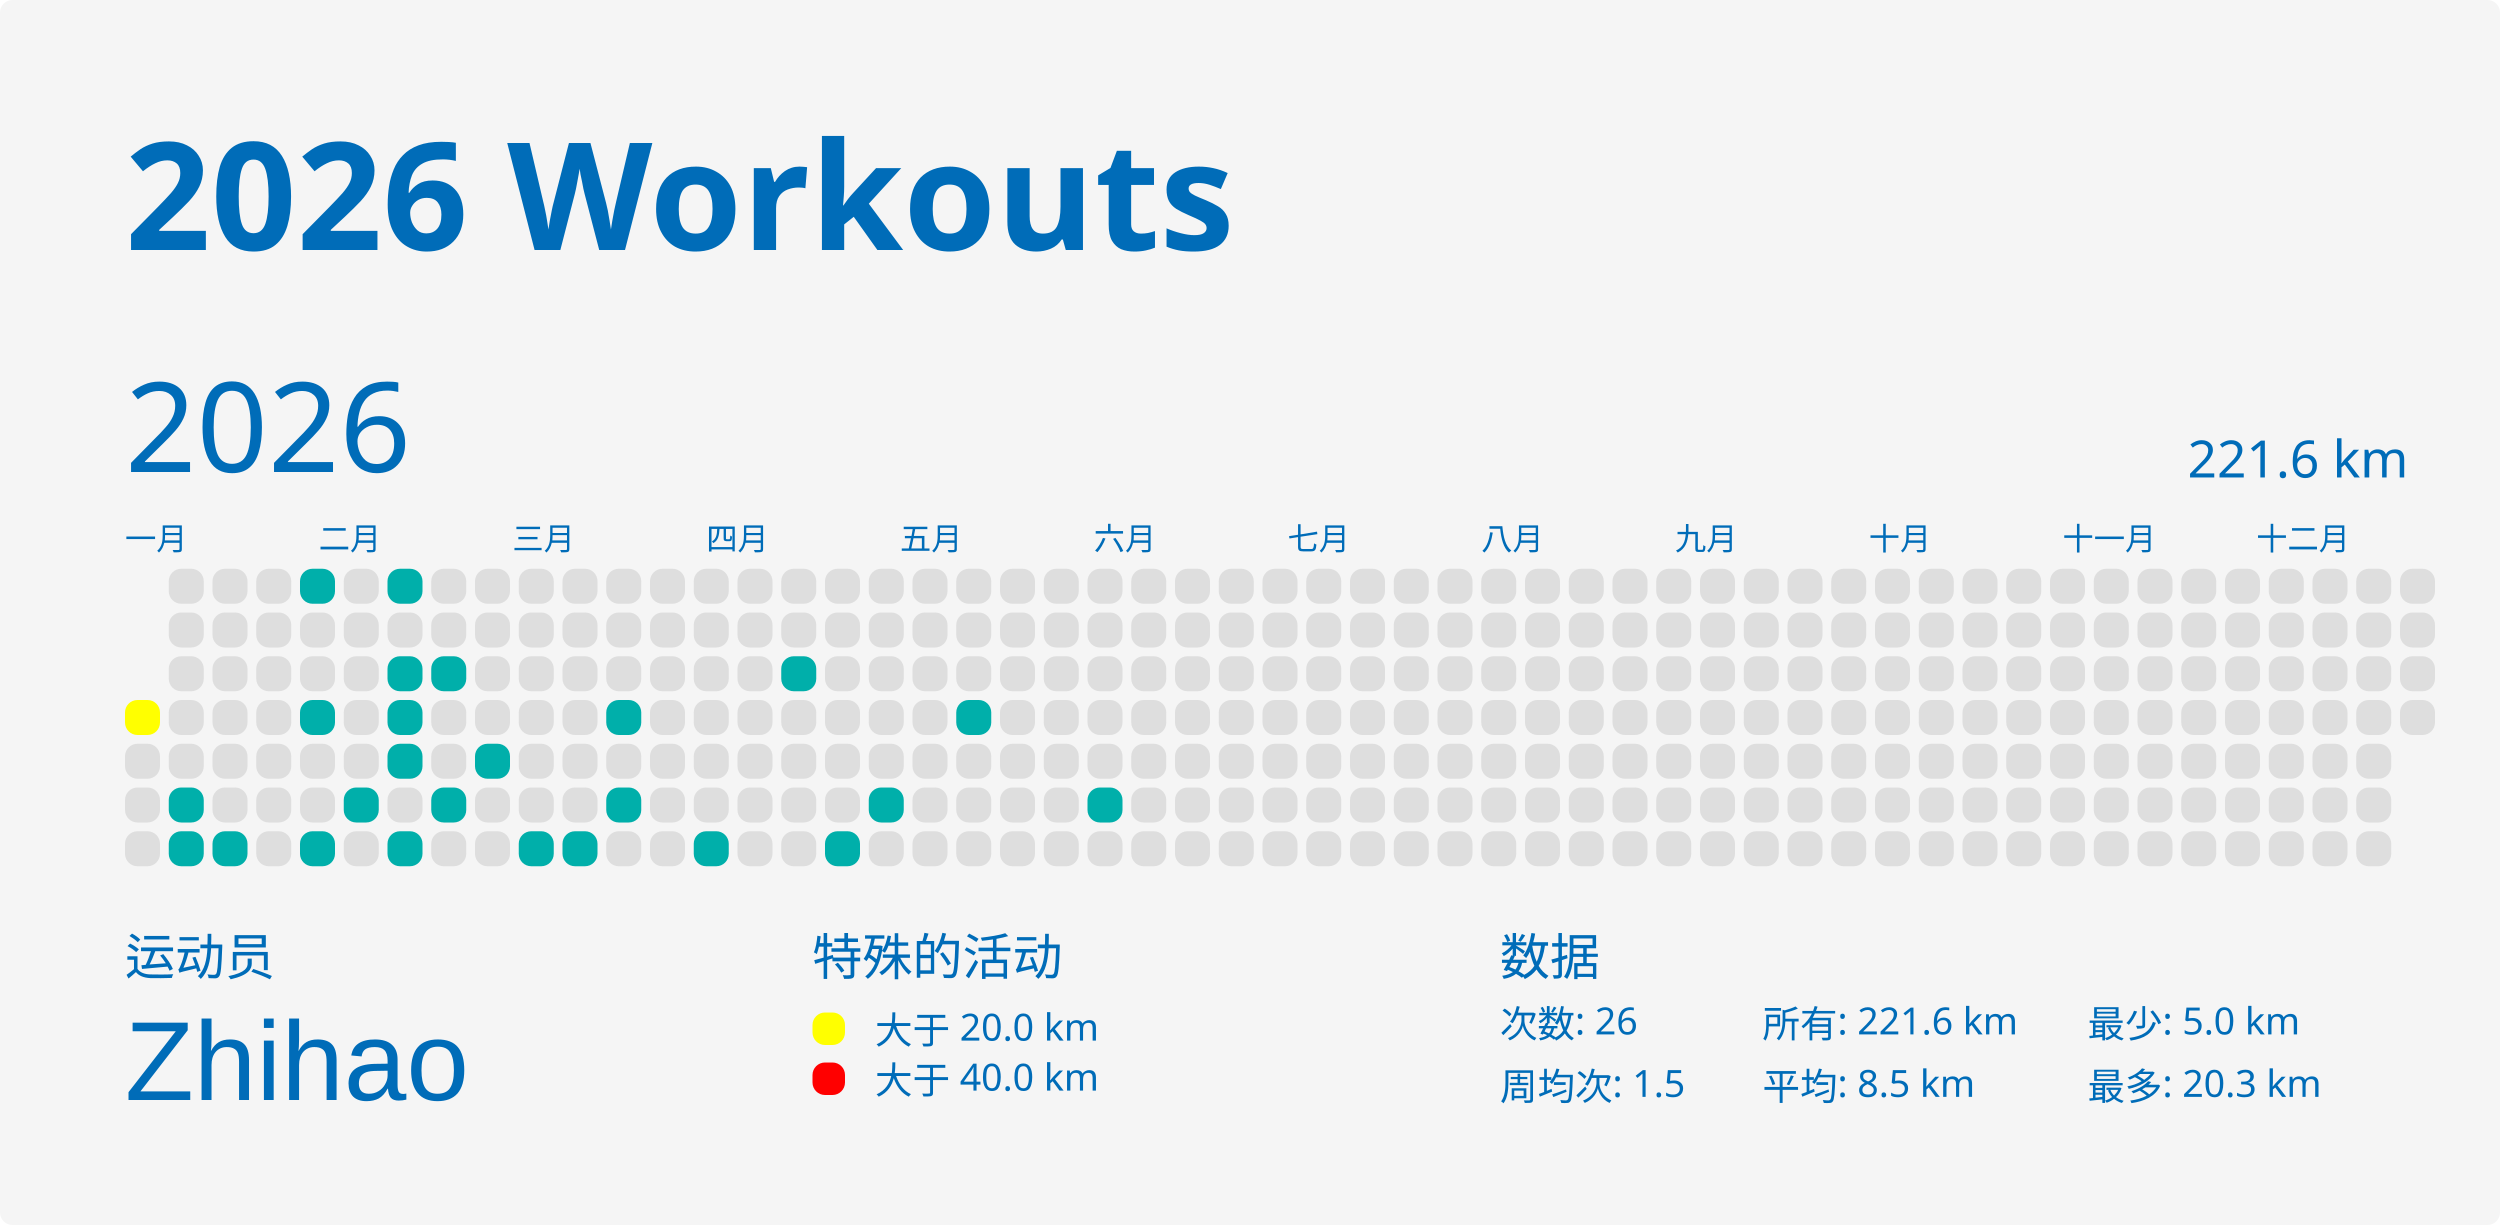
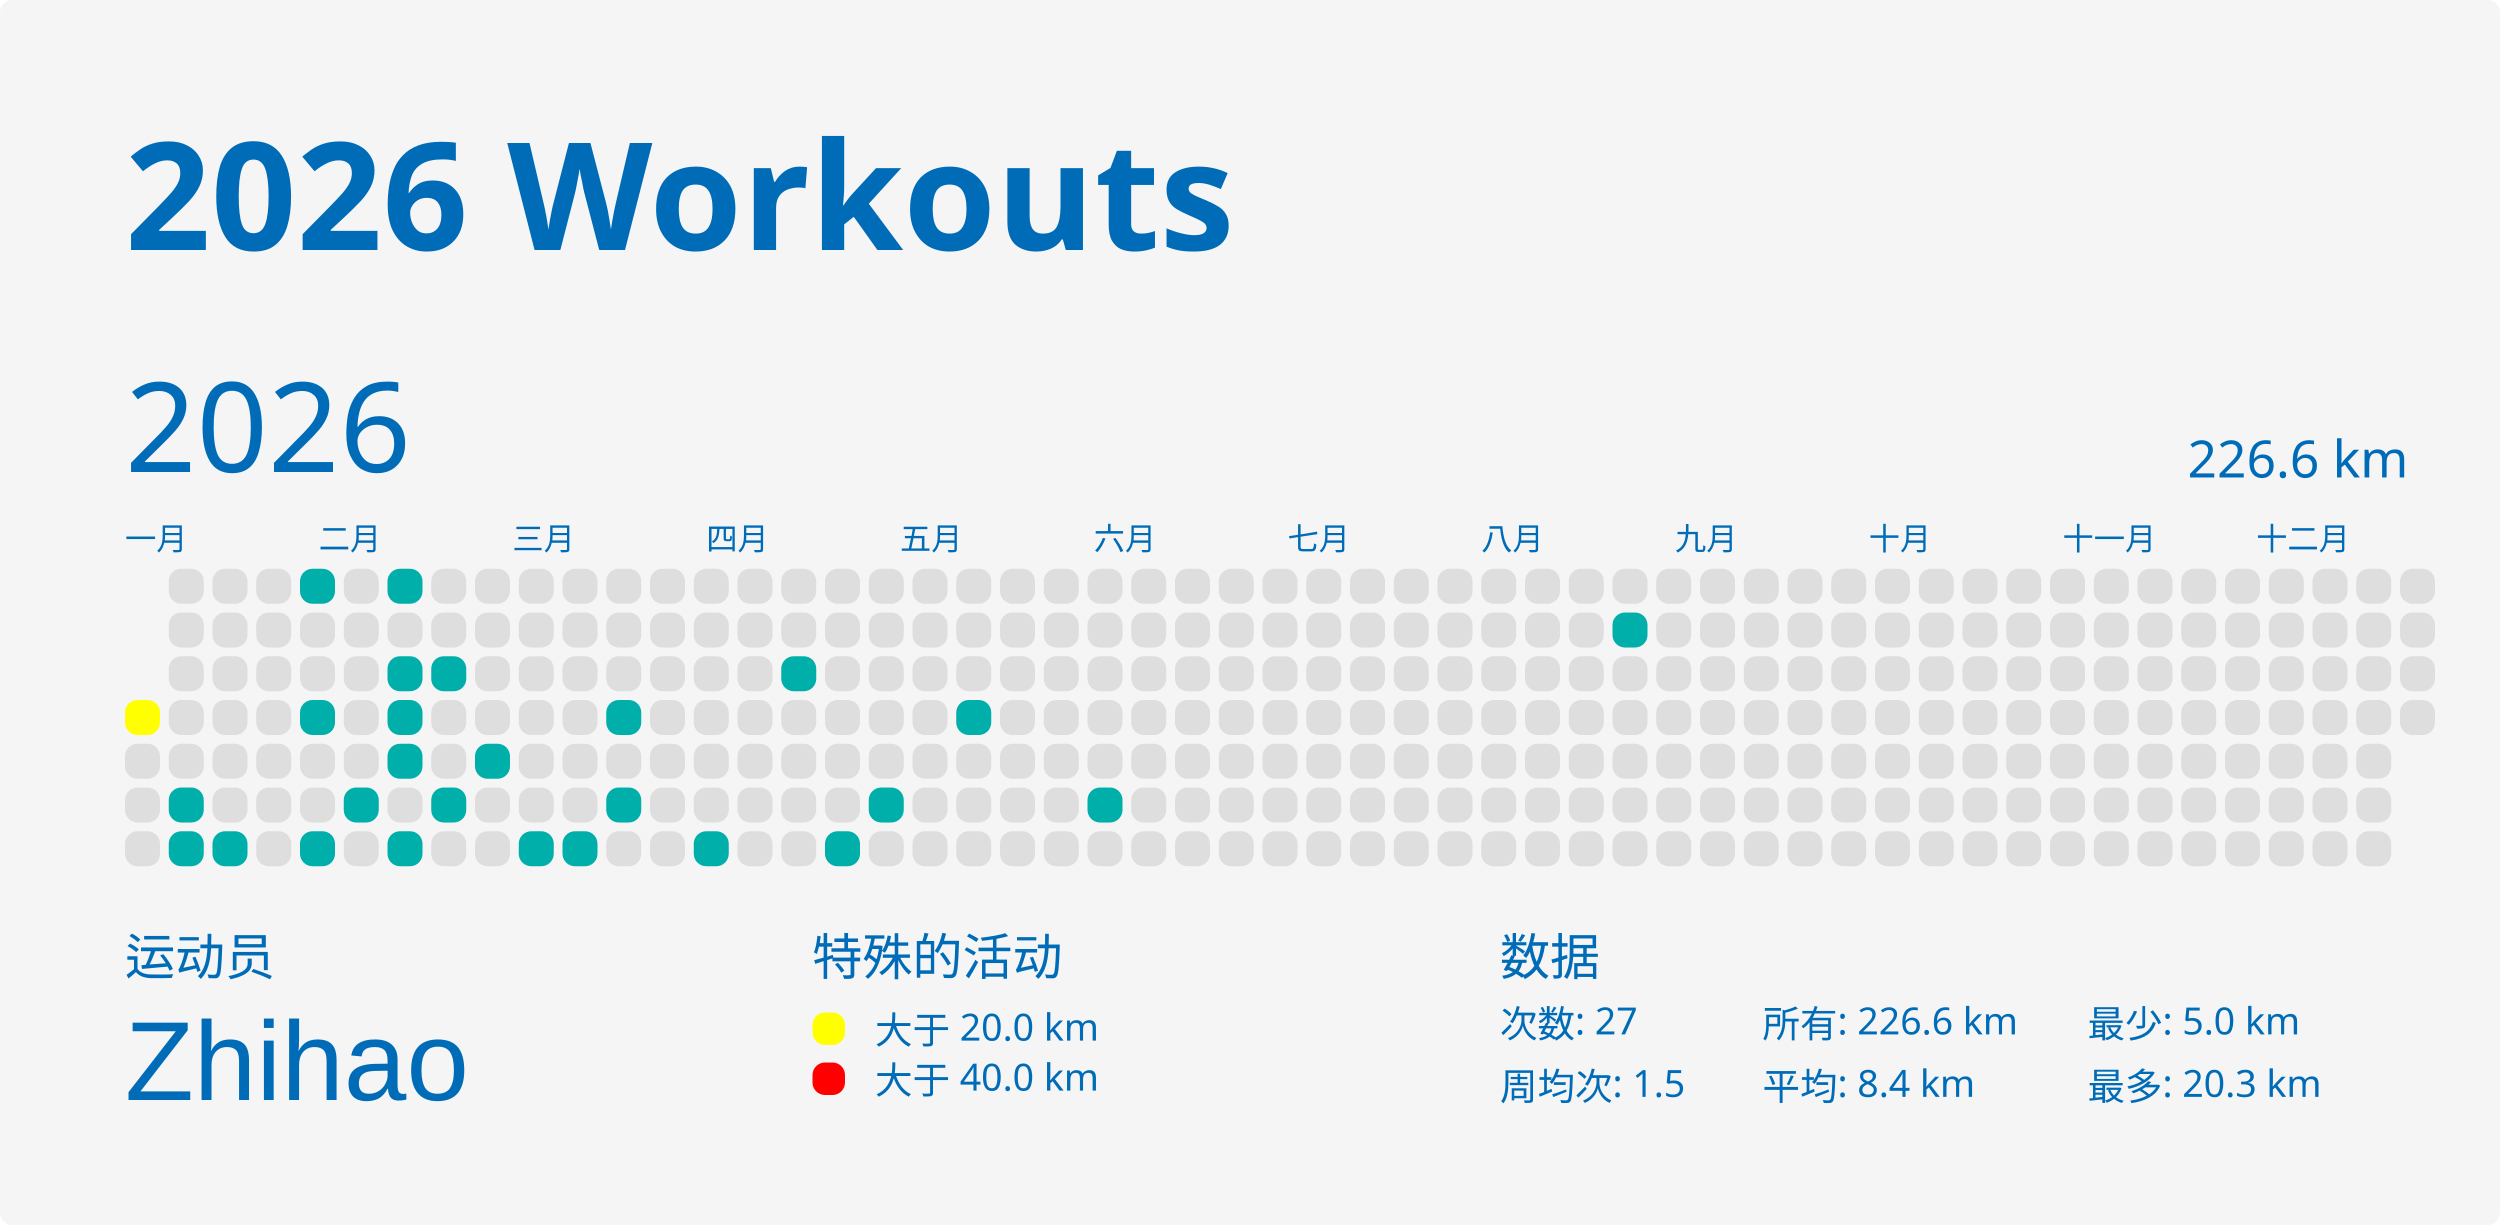
<svg xmlns="http://www.w3.org/2000/svg" baseProfile="full" height="98mm" version="1.1" viewBox="0,0,200,98" width="200mm">
  <defs />
  <rect fill="#f5f5f5" height="98" rx="1" ry="1" width="200" x="0" y="0" />
  <text fill="#006cb8" style="font-size:12px; font-family:MGI-Regular; font-weight:bold;" x="10" y="20">2026 Workouts</text>
  <text fill="#006cb8" style="font-size:4px; font-family:MGI-Regular" x="10" y="78">运动员</text>
  <text fill="#006cb8" style="font-size:9px; font-family:Arial" x="10" y="88">Zhihao</text>
  <text fill="#006cb8" style="font-size:4px; font-family:MGI-Regular" x="65" y="78">特殊的活动</text>
  <rect fill="yellow" height="2.6" rx="1" ry="1" width="2.6" x="65" y="81" />
  <text fill="#006cb8" style="font-size:3px; font-family:MGI-Regular" x="70" y="83.5">大于 20.0 km</text>
  <rect fill="red" height="2.6" rx="1" ry="1" width="2.6" x="65" y="85" />
  <text fill="#006cb8" style="font-size:3px; font-family:MGI-Regular" x="70" y="87.5">大于 40.0 km</text>
  <text fill="#006cb8" style="font-size:4px; font-family:MGI-Regular" x="120" y="78">数据</text>
-   <text fill="#006cb8" style="font-size:3px; font-family:MGI-Regular" x="120" y="83">次数: 26</text>
+   <text fill="#006cb8" style="font-size:3px; font-family:MGI-Regular" x="120" y="83">次数: 27</text>
  <text fill="#006cb8" style="font-size:3px; font-family:MGI-Regular" x="120" y="88">周均次: 1.5</text>
-   <text fill="#006cb8" style="font-size:3px; font-family:MGI-Regular" x="141" y="83">所有: 221.6 km</text>
-   <text fill="#006cb8" style="font-size:3px; font-family:MGI-Regular" x="141" y="88">平均: 8.5 km</text>
+   <text fill="#006cb8" style="font-size:3px; font-family:MGI-Regular" x="141" y="83">所有: 226.6 km</text>
+   <text fill="#006cb8" style="font-size:3px; font-family:MGI-Regular" x="141" y="88">平均: 8.4 km</text>
  <text fill="#006cb8" style="font-size:3px; font-family:MGI-Regular" x="167" y="83">最少: 5.0 km</text>
  <text fill="#006cb8" style="font-size:3px; font-family:MGI-Regular" x="167" y="88">最多: 20.3 km</text>
  <text dominant-baseline="hanging" fill="#006cb8" style="font-size:10.0px; font-family:MGI-Regular;" x="10" y="30">2026</text>
-   <text dominant-baseline="hanging" fill="#006cb8" style="font-size:4.125px; font-family:MGI-Regular;" x="175" y="35">221.6 km</text>
+   <text dominant-baseline="hanging" fill="#006cb8" style="font-size:4.125px; font-family:MGI-Regular;" x="175" y="35">226.6 km</text>
  <text fill="#006cb8" style="font-size:2.5px; font-family:MGI-Regular" x="10.0" y="44">一月</text>
  <text fill="#006cb8" style="font-size:2.5px; font-family:MGI-Regular" x="25.5" y="44">二月</text>
  <text fill="#006cb8" style="font-size:2.5px; font-family:MGI-Regular" x="41.0" y="44">三月</text>
  <text fill="#006cb8" style="font-size:2.5px; font-family:MGI-Regular" x="56.5" y="44">四月</text>
  <text fill="#006cb8" style="font-size:2.5px; font-family:MGI-Regular" x="72.0" y="44">五月</text>
  <text fill="#006cb8" style="font-size:2.5px; font-family:MGI-Regular" x="87.5" y="44">六月</text>
  <text fill="#006cb8" style="font-size:2.5px; font-family:MGI-Regular" x="103.0" y="44">七月</text>
  <text fill="#006cb8" style="font-size:2.5px; font-family:MGI-Regular" x="118.5" y="44">八月</text>
  <text fill="#006cb8" style="font-size:2.5px; font-family:MGI-Regular" x="134.0" y="44">九月</text>
  <text fill="#006cb8" style="font-size:2.5px; font-family:MGI-Regular" x="149.5" y="44">十月</text>
  <text fill="#006cb8" style="font-size:2.5px; font-family:MGI-Regular" x="165.0" y="44">十一月</text>
  <text fill="#006cb8" style="font-size:2.5px; font-family:MGI-Regular" x="180.5" y="44">十二月</text>
  <rect fill="yellow" height="2.8" rx="1" ry="1" width="2.8" x="10.0" y="56.0" />
  <rect fill="#dedede" height="2.8" rx="1" ry="1" width="2.8" x="10.0" y="59.5" />
  <rect fill="#dedede" height="2.8" rx="1" ry="1" width="2.8" x="10.0" y="63.0" />
  <rect fill="#dedede" height="2.8" rx="1" ry="1" width="2.8" x="10.0" y="66.5" />
  <rect fill="#dedede" height="2.8" rx="1" ry="1" width="2.8" x="13.5" y="45.5" />
  <rect fill="#dedede" height="2.8" rx="1" ry="1" width="2.8" x="13.5" y="49.0" />
  <rect fill="#dedede" height="2.8" rx="1" ry="1" width="2.8" x="13.5" y="52.5" />
  <rect fill="#dedede" height="2.8" rx="1" ry="1" width="2.8" x="13.5" y="56.0" />
  <rect fill="#dedede" height="2.8" rx="1" ry="1" width="2.8" x="13.5" y="59.5" />
  <rect fill="#00AFAA" height="2.8" rx="1" ry="1" width="2.8" x="13.5" y="63.0" />
  <rect fill="#00AFAA" height="2.8" rx="1" ry="1" width="2.8" x="13.5" y="66.5" />
  <rect fill="#dedede" height="2.8" rx="1" ry="1" width="2.8" x="17.0" y="45.5" />
  <rect fill="#dedede" height="2.8" rx="1" ry="1" width="2.8" x="17.0" y="49.0" />
  <rect fill="#dedede" height="2.8" rx="1" ry="1" width="2.8" x="17.0" y="52.5" />
  <rect fill="#dedede" height="2.8" rx="1" ry="1" width="2.8" x="17.0" y="56.0" />
  <rect fill="#dedede" height="2.8" rx="1" ry="1" width="2.8" x="17.0" y="59.5" />
  <rect fill="#dedede" height="2.8" rx="1" ry="1" width="2.8" x="17.0" y="63.0" />
  <rect fill="#00AFAA" height="2.8" rx="1" ry="1" width="2.8" x="17.0" y="66.5" />
  <rect fill="#dedede" height="2.8" rx="1" ry="1" width="2.8" x="20.5" y="45.5" />
  <rect fill="#dedede" height="2.8" rx="1" ry="1" width="2.8" x="20.5" y="49.0" />
  <rect fill="#dedede" height="2.8" rx="1" ry="1" width="2.8" x="20.5" y="52.5" />
  <rect fill="#dedede" height="2.8" rx="1" ry="1" width="2.8" x="20.5" y="56.0" />
  <rect fill="#dedede" height="2.8" rx="1" ry="1" width="2.8" x="20.5" y="59.5" />
  <rect fill="#dedede" height="2.8" rx="1" ry="1" width="2.8" x="20.5" y="63.0" />
  <rect fill="#dedede" height="2.8" rx="1" ry="1" width="2.8" x="20.5" y="66.5" />
  <rect fill="#00AFAA" height="2.8" rx="1" ry="1" width="2.8" x="24.0" y="45.5" />
  <rect fill="#dedede" height="2.8" rx="1" ry="1" width="2.8" x="24.0" y="49.0" />
  <rect fill="#dedede" height="2.8" rx="1" ry="1" width="2.8" x="24.0" y="52.5" />
  <rect fill="#00AFAA" height="2.8" rx="1" ry="1" width="2.8" x="24.0" y="56.0" />
  <rect fill="#dedede" height="2.8" rx="1" ry="1" width="2.8" x="24.0" y="59.5" />
  <rect fill="#dedede" height="2.8" rx="1" ry="1" width="2.8" x="24.0" y="63.0" />
  <rect fill="#00AFAA" height="2.8" rx="1" ry="1" width="2.8" x="24.0" y="66.5" />
  <rect fill="#dedede" height="2.8" rx="1" ry="1" width="2.8" x="27.5" y="45.5" />
  <rect fill="#dedede" height="2.8" rx="1" ry="1" width="2.8" x="27.5" y="49.0" />
  <rect fill="#dedede" height="2.8" rx="1" ry="1" width="2.8" x="27.5" y="52.5" />
  <rect fill="#dedede" height="2.8" rx="1" ry="1" width="2.8" x="27.5" y="56.0" />
  <rect fill="#dedede" height="2.8" rx="1" ry="1" width="2.8" x="27.5" y="59.5" />
  <rect fill="#00AFAA" height="2.8" rx="1" ry="1" width="2.8" x="27.5" y="63.0" />
  <rect fill="#dedede" height="2.8" rx="1" ry="1" width="2.8" x="27.5" y="66.5" />
  <rect fill="#00AFAA" height="2.8" rx="1" ry="1" width="2.8" x="31.0" y="45.5" />
  <rect fill="#dedede" height="2.8" rx="1" ry="1" width="2.8" x="31.0" y="49.0" />
  <rect fill="#00AFAA" height="2.8" rx="1" ry="1" width="2.8" x="31.0" y="52.5" />
  <rect fill="#00AFAA" height="2.8" rx="1" ry="1" width="2.8" x="31.0" y="56.0" />
  <rect fill="#00AFAA" height="2.8" rx="1" ry="1" width="2.8" x="31.0" y="59.5" />
  <rect fill="#dedede" height="2.8" rx="1" ry="1" width="2.8" x="31.0" y="63.0" />
  <rect fill="#00AFAA" height="2.8" rx="1" ry="1" width="2.8" x="31.0" y="66.5" />
  <rect fill="#dedede" height="2.8" rx="1" ry="1" width="2.8" x="34.5" y="45.5" />
  <rect fill="#dedede" height="2.8" rx="1" ry="1" width="2.8" x="34.5" y="49.0" />
  <rect fill="#00AFAA" height="2.8" rx="1" ry="1" width="2.8" x="34.5" y="52.5" />
  <rect fill="#dedede" height="2.8" rx="1" ry="1" width="2.8" x="34.5" y="56.0" />
  <rect fill="#dedede" height="2.8" rx="1" ry="1" width="2.8" x="34.5" y="59.5" />
  <rect fill="#00AFAA" height="2.8" rx="1" ry="1" width="2.8" x="34.5" y="63.0" />
  <rect fill="#dedede" height="2.8" rx="1" ry="1" width="2.8" x="34.5" y="66.5" />
  <rect fill="#dedede" height="2.8" rx="1" ry="1" width="2.8" x="38.0" y="45.5" />
  <rect fill="#dedede" height="2.8" rx="1" ry="1" width="2.8" x="38.0" y="49.0" />
  <rect fill="#dedede" height="2.8" rx="1" ry="1" width="2.8" x="38.0" y="52.5" />
  <rect fill="#dedede" height="2.8" rx="1" ry="1" width="2.8" x="38.0" y="56.0" />
  <rect fill="#00AFAA" height="2.8" rx="1" ry="1" width="2.8" x="38.0" y="59.5" />
  <rect fill="#dedede" height="2.8" rx="1" ry="1" width="2.8" x="38.0" y="63.0" />
  <rect fill="#dedede" height="2.8" rx="1" ry="1" width="2.8" x="38.0" y="66.5" />
  <rect fill="#dedede" height="2.8" rx="1" ry="1" width="2.8" x="41.5" y="45.5" />
  <rect fill="#dedede" height="2.8" rx="1" ry="1" width="2.8" x="41.5" y="49.0" />
  <rect fill="#dedede" height="2.8" rx="1" ry="1" width="2.8" x="41.5" y="52.5" />
  <rect fill="#dedede" height="2.8" rx="1" ry="1" width="2.8" x="41.5" y="56.0" />
  <rect fill="#dedede" height="2.8" rx="1" ry="1" width="2.8" x="41.5" y="59.5" />
  <rect fill="#dedede" height="2.8" rx="1" ry="1" width="2.8" x="41.5" y="63.0" />
  <rect fill="#00AFAA" height="2.8" rx="1" ry="1" width="2.8" x="41.5" y="66.5" />
  <rect fill="#dedede" height="2.8" rx="1" ry="1" width="2.8" x="45.0" y="45.5" />
  <rect fill="#dedede" height="2.8" rx="1" ry="1" width="2.8" x="45.0" y="49.0" />
  <rect fill="#dedede" height="2.8" rx="1" ry="1" width="2.8" x="45.0" y="52.5" />
  <rect fill="#dedede" height="2.8" rx="1" ry="1" width="2.8" x="45.0" y="56.0" />
  <rect fill="#dedede" height="2.8" rx="1" ry="1" width="2.8" x="45.0" y="59.5" />
  <rect fill="#dedede" height="2.8" rx="1" ry="1" width="2.8" x="45.0" y="63.0" />
  <rect fill="#00AFAA" height="2.8" rx="1" ry="1" width="2.8" x="45.0" y="66.5" />
  <rect fill="#dedede" height="2.8" rx="1" ry="1" width="2.8" x="48.5" y="45.5" />
  <rect fill="#dedede" height="2.8" rx="1" ry="1" width="2.8" x="48.5" y="49.0" />
  <rect fill="#dedede" height="2.8" rx="1" ry="1" width="2.8" x="48.5" y="52.5" />
  <rect fill="#00AFAA" height="2.8" rx="1" ry="1" width="2.8" x="48.5" y="56.0" />
  <rect fill="#dedede" height="2.8" rx="1" ry="1" width="2.8" x="48.5" y="59.5" />
  <rect fill="#00AFAA" height="2.8" rx="1" ry="1" width="2.8" x="48.5" y="63.0" />
  <rect fill="#dedede" height="2.8" rx="1" ry="1" width="2.8" x="48.5" y="66.5" />
  <rect fill="#dedede" height="2.8" rx="1" ry="1" width="2.8" x="52.0" y="45.5" />
  <rect fill="#dedede" height="2.8" rx="1" ry="1" width="2.8" x="52.0" y="49.0" />
  <rect fill="#dedede" height="2.8" rx="1" ry="1" width="2.8" x="52.0" y="52.5" />
  <rect fill="#dedede" height="2.8" rx="1" ry="1" width="2.8" x="52.0" y="56.0" />
  <rect fill="#dedede" height="2.8" rx="1" ry="1" width="2.8" x="52.0" y="59.5" />
  <rect fill="#dedede" height="2.8" rx="1" ry="1" width="2.8" x="52.0" y="63.0" />
  <rect fill="#dedede" height="2.8" rx="1" ry="1" width="2.8" x="52.0" y="66.5" />
  <rect fill="#dedede" height="2.8" rx="1" ry="1" width="2.8" x="55.5" y="45.5" />
  <rect fill="#dedede" height="2.8" rx="1" ry="1" width="2.8" x="55.5" y="49.0" />
  <rect fill="#dedede" height="2.8" rx="1" ry="1" width="2.8" x="55.5" y="52.5" />
  <rect fill="#dedede" height="2.8" rx="1" ry="1" width="2.8" x="55.5" y="56.0" />
  <rect fill="#dedede" height="2.8" rx="1" ry="1" width="2.8" x="55.5" y="59.5" />
  <rect fill="#dedede" height="2.8" rx="1" ry="1" width="2.8" x="55.5" y="63.0" />
  <rect fill="#00AFAA" height="2.8" rx="1" ry="1" width="2.8" x="55.5" y="66.5" />
  <rect fill="#dedede" height="2.8" rx="1" ry="1" width="2.8" x="59.0" y="45.5" />
  <rect fill="#dedede" height="2.8" rx="1" ry="1" width="2.8" x="59.0" y="49.0" />
  <rect fill="#dedede" height="2.8" rx="1" ry="1" width="2.8" x="59.0" y="52.5" />
  <rect fill="#dedede" height="2.8" rx="1" ry="1" width="2.8" x="59.0" y="56.0" />
  <rect fill="#dedede" height="2.8" rx="1" ry="1" width="2.8" x="59.0" y="59.5" />
  <rect fill="#dedede" height="2.8" rx="1" ry="1" width="2.8" x="59.0" y="63.0" />
  <rect fill="#dedede" height="2.8" rx="1" ry="1" width="2.8" x="59.0" y="66.5" />
  <rect fill="#dedede" height="2.8" rx="1" ry="1" width="2.8" x="62.5" y="45.5" />
  <rect fill="#dedede" height="2.8" rx="1" ry="1" width="2.8" x="62.5" y="49.0" />
  <rect fill="#00AFAA" height="2.8" rx="1" ry="1" width="2.8" x="62.5" y="52.5" />
  <rect fill="#dedede" height="2.8" rx="1" ry="1" width="2.8" x="62.5" y="56.0" />
  <rect fill="#dedede" height="2.8" rx="1" ry="1" width="2.8" x="62.5" y="59.5" />
  <rect fill="#dedede" height="2.8" rx="1" ry="1" width="2.8" x="62.5" y="63.0" />
  <rect fill="#dedede" height="2.8" rx="1" ry="1" width="2.8" x="62.5" y="66.5" />
  <rect fill="#dedede" height="2.8" rx="1" ry="1" width="2.8" x="66.0" y="45.5" />
  <rect fill="#dedede" height="2.8" rx="1" ry="1" width="2.8" x="66.0" y="49.0" />
  <rect fill="#dedede" height="2.8" rx="1" ry="1" width="2.8" x="66.0" y="52.5" />
  <rect fill="#dedede" height="2.8" rx="1" ry="1" width="2.8" x="66.0" y="56.0" />
  <rect fill="#dedede" height="2.8" rx="1" ry="1" width="2.8" x="66.0" y="59.5" />
  <rect fill="#dedede" height="2.8" rx="1" ry="1" width="2.8" x="66.0" y="63.0" />
  <rect fill="#00AFAA" height="2.8" rx="1" ry="1" width="2.8" x="66.0" y="66.5" />
  <rect fill="#dedede" height="2.8" rx="1" ry="1" width="2.8" x="69.5" y="45.5" />
  <rect fill="#dedede" height="2.8" rx="1" ry="1" width="2.8" x="69.5" y="49.0" />
  <rect fill="#dedede" height="2.8" rx="1" ry="1" width="2.8" x="69.5" y="52.5" />
  <rect fill="#dedede" height="2.8" rx="1" ry="1" width="2.8" x="69.5" y="56.0" />
  <rect fill="#dedede" height="2.8" rx="1" ry="1" width="2.8" x="69.5" y="59.5" />
  <rect fill="#00AFAA" height="2.8" rx="1" ry="1" width="2.8" x="69.5" y="63.0" />
  <rect fill="#dedede" height="2.8" rx="1" ry="1" width="2.8" x="69.5" y="66.5" />
  <rect fill="#dedede" height="2.8" rx="1" ry="1" width="2.8" x="73.0" y="45.5" />
  <rect fill="#dedede" height="2.8" rx="1" ry="1" width="2.8" x="73.0" y="49.0" />
  <rect fill="#dedede" height="2.8" rx="1" ry="1" width="2.8" x="73.0" y="52.5" />
  <rect fill="#dedede" height="2.8" rx="1" ry="1" width="2.8" x="73.0" y="56.0" />
  <rect fill="#dedede" height="2.8" rx="1" ry="1" width="2.8" x="73.0" y="59.5" />
  <rect fill="#dedede" height="2.8" rx="1" ry="1" width="2.8" x="73.0" y="63.0" />
  <rect fill="#dedede" height="2.8" rx="1" ry="1" width="2.8" x="73.0" y="66.5" />
  <rect fill="#dedede" height="2.8" rx="1" ry="1" width="2.8" x="76.5" y="45.5" />
  <rect fill="#dedede" height="2.8" rx="1" ry="1" width="2.8" x="76.5" y="49.0" />
  <rect fill="#dedede" height="2.8" rx="1" ry="1" width="2.8" x="76.5" y="52.5" />
  <rect fill="#00AFAA" height="2.8" rx="1" ry="1" width="2.8" x="76.5" y="56.0" />
  <rect fill="#dedede" height="2.8" rx="1" ry="1" width="2.8" x="76.5" y="59.5" />
  <rect fill="#dedede" height="2.8" rx="1" ry="1" width="2.8" x="76.5" y="63.0" />
  <rect fill="#dedede" height="2.8" rx="1" ry="1" width="2.8" x="76.5" y="66.5" />
  <rect fill="#dedede" height="2.8" rx="1" ry="1" width="2.8" x="80.0" y="45.5" />
  <rect fill="#dedede" height="2.8" rx="1" ry="1" width="2.8" x="80.0" y="49.0" />
  <rect fill="#dedede" height="2.8" rx="1" ry="1" width="2.8" x="80.0" y="52.5" />
  <rect fill="#dedede" height="2.8" rx="1" ry="1" width="2.8" x="80.0" y="56.0" />
  <rect fill="#dedede" height="2.8" rx="1" ry="1" width="2.8" x="80.0" y="59.5" />
  <rect fill="#dedede" height="2.8" rx="1" ry="1" width="2.8" x="80.0" y="63.0" />
  <rect fill="#dedede" height="2.8" rx="1" ry="1" width="2.8" x="80.0" y="66.5" />
  <rect fill="#dedede" height="2.8" rx="1" ry="1" width="2.8" x="83.5" y="45.5" />
  <rect fill="#dedede" height="2.8" rx="1" ry="1" width="2.8" x="83.5" y="49.0" />
  <rect fill="#dedede" height="2.8" rx="1" ry="1" width="2.8" x="83.5" y="52.5" />
  <rect fill="#dedede" height="2.8" rx="1" ry="1" width="2.8" x="83.5" y="56.0" />
  <rect fill="#dedede" height="2.8" rx="1" ry="1" width="2.8" x="83.5" y="59.5" />
  <rect fill="#dedede" height="2.8" rx="1" ry="1" width="2.8" x="83.5" y="63.0" />
  <rect fill="#dedede" height="2.8" rx="1" ry="1" width="2.8" x="83.5" y="66.5" />
  <rect fill="#dedede" height="2.8" rx="1" ry="1" width="2.8" x="87.0" y="45.5" />
  <rect fill="#dedede" height="2.8" rx="1" ry="1" width="2.8" x="87.0" y="49.0" />
  <rect fill="#dedede" height="2.8" rx="1" ry="1" width="2.8" x="87.0" y="52.5" />
  <rect fill="#dedede" height="2.8" rx="1" ry="1" width="2.8" x="87.0" y="56.0" />
  <rect fill="#dedede" height="2.8" rx="1" ry="1" width="2.8" x="87.0" y="59.5" />
  <rect fill="#00AFAA" height="2.8" rx="1" ry="1" width="2.8" x="87.0" y="63.0" />
  <rect fill="#dedede" height="2.8" rx="1" ry="1" width="2.8" x="87.0" y="66.5" />
  <rect fill="#dedede" height="2.8" rx="1" ry="1" width="2.8" x="90.5" y="45.5" />
  <rect fill="#dedede" height="2.8" rx="1" ry="1" width="2.8" x="90.5" y="49.0" />
  <rect fill="#dedede" height="2.8" rx="1" ry="1" width="2.8" x="90.5" y="52.5" />
  <rect fill="#dedede" height="2.8" rx="1" ry="1" width="2.8" x="90.5" y="56.0" />
  <rect fill="#dedede" height="2.8" rx="1" ry="1" width="2.8" x="90.5" y="59.5" />
  <rect fill="#dedede" height="2.8" rx="1" ry="1" width="2.8" x="90.5" y="63.0" />
  <rect fill="#dedede" height="2.8" rx="1" ry="1" width="2.8" x="90.5" y="66.5" />
  <rect fill="#dedede" height="2.8" rx="1" ry="1" width="2.8" x="94.0" y="45.5" />
  <rect fill="#dedede" height="2.8" rx="1" ry="1" width="2.8" x="94.0" y="49.0" />
  <rect fill="#dedede" height="2.8" rx="1" ry="1" width="2.8" x="94.0" y="52.5" />
  <rect fill="#dedede" height="2.8" rx="1" ry="1" width="2.8" x="94.0" y="56.0" />
  <rect fill="#dedede" height="2.8" rx="1" ry="1" width="2.8" x="94.0" y="59.5" />
  <rect fill="#dedede" height="2.8" rx="1" ry="1" width="2.8" x="94.0" y="63.0" />
  <rect fill="#dedede" height="2.8" rx="1" ry="1" width="2.8" x="94.0" y="66.5" />
  <rect fill="#dedede" height="2.8" rx="1" ry="1" width="2.8" x="97.5" y="45.5" />
  <rect fill="#dedede" height="2.8" rx="1" ry="1" width="2.8" x="97.5" y="49.0" />
  <rect fill="#dedede" height="2.8" rx="1" ry="1" width="2.8" x="97.5" y="52.5" />
  <rect fill="#dedede" height="2.8" rx="1" ry="1" width="2.8" x="97.5" y="56.0" />
  <rect fill="#dedede" height="2.8" rx="1" ry="1" width="2.8" x="97.5" y="59.5" />
  <rect fill="#dedede" height="2.8" rx="1" ry="1" width="2.8" x="97.5" y="63.0" />
  <rect fill="#dedede" height="2.8" rx="1" ry="1" width="2.8" x="97.5" y="66.5" />
  <rect fill="#dedede" height="2.8" rx="1" ry="1" width="2.8" x="101.0" y="45.5" />
  <rect fill="#dedede" height="2.8" rx="1" ry="1" width="2.8" x="101.0" y="49.0" />
  <rect fill="#dedede" height="2.8" rx="1" ry="1" width="2.8" x="101.0" y="52.5" />
  <rect fill="#dedede" height="2.8" rx="1" ry="1" width="2.8" x="101.0" y="56.0" />
  <rect fill="#dedede" height="2.8" rx="1" ry="1" width="2.8" x="101.0" y="59.5" />
  <rect fill="#dedede" height="2.8" rx="1" ry="1" width="2.8" x="101.0" y="63.0" />
  <rect fill="#dedede" height="2.8" rx="1" ry="1" width="2.8" x="101.0" y="66.5" />
  <rect fill="#dedede" height="2.8" rx="1" ry="1" width="2.8" x="104.5" y="45.5" />
  <rect fill="#dedede" height="2.8" rx="1" ry="1" width="2.8" x="104.5" y="49.0" />
  <rect fill="#dedede" height="2.8" rx="1" ry="1" width="2.8" x="104.5" y="52.5" />
  <rect fill="#dedede" height="2.8" rx="1" ry="1" width="2.8" x="104.5" y="56.0" />
  <rect fill="#dedede" height="2.8" rx="1" ry="1" width="2.8" x="104.5" y="59.5" />
  <rect fill="#dedede" height="2.8" rx="1" ry="1" width="2.8" x="104.5" y="63.0" />
  <rect fill="#dedede" height="2.8" rx="1" ry="1" width="2.8" x="104.5" y="66.5" />
  <rect fill="#dedede" height="2.8" rx="1" ry="1" width="2.8" x="108.0" y="45.5" />
  <rect fill="#dedede" height="2.8" rx="1" ry="1" width="2.8" x="108.0" y="49.0" />
  <rect fill="#dedede" height="2.8" rx="1" ry="1" width="2.8" x="108.0" y="52.5" />
  <rect fill="#dedede" height="2.8" rx="1" ry="1" width="2.8" x="108.0" y="56.0" />
  <rect fill="#dedede" height="2.8" rx="1" ry="1" width="2.8" x="108.0" y="59.5" />
  <rect fill="#dedede" height="2.8" rx="1" ry="1" width="2.8" x="108.0" y="63.0" />
  <rect fill="#dedede" height="2.8" rx="1" ry="1" width="2.8" x="108.0" y="66.5" />
  <rect fill="#dedede" height="2.8" rx="1" ry="1" width="2.8" x="111.5" y="45.5" />
  <rect fill="#dedede" height="2.8" rx="1" ry="1" width="2.8" x="111.5" y="49.0" />
  <rect fill="#dedede" height="2.8" rx="1" ry="1" width="2.8" x="111.5" y="52.5" />
  <rect fill="#dedede" height="2.8" rx="1" ry="1" width="2.8" x="111.5" y="56.0" />
  <rect fill="#dedede" height="2.8" rx="1" ry="1" width="2.8" x="111.5" y="59.5" />
  <rect fill="#dedede" height="2.8" rx="1" ry="1" width="2.8" x="111.5" y="63.0" />
  <rect fill="#dedede" height="2.8" rx="1" ry="1" width="2.8" x="111.5" y="66.5" />
  <rect fill="#dedede" height="2.8" rx="1" ry="1" width="2.8" x="115.0" y="45.5" />
  <rect fill="#dedede" height="2.8" rx="1" ry="1" width="2.8" x="115.0" y="49.0" />
  <rect fill="#dedede" height="2.8" rx="1" ry="1" width="2.8" x="115.0" y="52.5" />
  <rect fill="#dedede" height="2.8" rx="1" ry="1" width="2.8" x="115.0" y="56.0" />
  <rect fill="#dedede" height="2.8" rx="1" ry="1" width="2.8" x="115.0" y="59.5" />
  <rect fill="#dedede" height="2.8" rx="1" ry="1" width="2.8" x="115.0" y="63.0" />
  <rect fill="#dedede" height="2.8" rx="1" ry="1" width="2.8" x="115.0" y="66.5" />
  <rect fill="#dedede" height="2.8" rx="1" ry="1" width="2.8" x="118.5" y="45.5" />
  <rect fill="#dedede" height="2.8" rx="1" ry="1" width="2.8" x="118.5" y="49.0" />
  <rect fill="#dedede" height="2.8" rx="1" ry="1" width="2.8" x="118.5" y="52.5" />
  <rect fill="#dedede" height="2.8" rx="1" ry="1" width="2.8" x="118.5" y="56.0" />
  <rect fill="#dedede" height="2.8" rx="1" ry="1" width="2.8" x="118.5" y="59.5" />
  <rect fill="#dedede" height="2.8" rx="1" ry="1" width="2.8" x="118.5" y="63.0" />
  <rect fill="#dedede" height="2.8" rx="1" ry="1" width="2.8" x="118.5" y="66.5" />
  <rect fill="#dedede" height="2.8" rx="1" ry="1" width="2.8" x="122.0" y="45.5" />
  <rect fill="#dedede" height="2.8" rx="1" ry="1" width="2.8" x="122.0" y="49.0" />
  <rect fill="#dedede" height="2.8" rx="1" ry="1" width="2.8" x="122.0" y="52.5" />
  <rect fill="#dedede" height="2.8" rx="1" ry="1" width="2.8" x="122.0" y="56.0" />
  <rect fill="#dedede" height="2.8" rx="1" ry="1" width="2.8" x="122.0" y="59.5" />
  <rect fill="#dedede" height="2.8" rx="1" ry="1" width="2.8" x="122.0" y="63.0" />
  <rect fill="#dedede" height="2.8" rx="1" ry="1" width="2.8" x="122.0" y="66.5" />
  <rect fill="#dedede" height="2.8" rx="1" ry="1" width="2.8" x="125.5" y="45.5" />
  <rect fill="#dedede" height="2.8" rx="1" ry="1" width="2.8" x="125.5" y="49.0" />
  <rect fill="#dedede" height="2.8" rx="1" ry="1" width="2.8" x="125.5" y="52.5" />
  <rect fill="#dedede" height="2.8" rx="1" ry="1" width="2.8" x="125.5" y="56.0" />
  <rect fill="#dedede" height="2.8" rx="1" ry="1" width="2.8" x="125.5" y="59.5" />
  <rect fill="#dedede" height="2.8" rx="1" ry="1" width="2.8" x="125.5" y="63.0" />
  <rect fill="#dedede" height="2.8" rx="1" ry="1" width="2.8" x="125.5" y="66.5" />
  <rect fill="#dedede" height="2.8" rx="1" ry="1" width="2.8" x="129.0" y="45.5" />
-   <rect fill="#dedede" height="2.8" rx="1" ry="1" width="2.8" x="129.0" y="49.0" />
+   <rect fill="#00AFAA" height="2.8" rx="1" ry="1" width="2.8" x="129.0" y="49.0" />
  <rect fill="#dedede" height="2.8" rx="1" ry="1" width="2.8" x="129.0" y="52.5" />
  <rect fill="#dedede" height="2.8" rx="1" ry="1" width="2.8" x="129.0" y="56.0" />
  <rect fill="#dedede" height="2.8" rx="1" ry="1" width="2.8" x="129.0" y="59.5" />
  <rect fill="#dedede" height="2.8" rx="1" ry="1" width="2.8" x="129.0" y="63.0" />
  <rect fill="#dedede" height="2.8" rx="1" ry="1" width="2.8" x="129.0" y="66.5" />
  <rect fill="#dedede" height="2.8" rx="1" ry="1" width="2.8" x="132.5" y="45.5" />
  <rect fill="#dedede" height="2.8" rx="1" ry="1" width="2.8" x="132.5" y="49.0" />
  <rect fill="#dedede" height="2.8" rx="1" ry="1" width="2.8" x="132.5" y="52.5" />
  <rect fill="#dedede" height="2.8" rx="1" ry="1" width="2.8" x="132.5" y="56.0" />
  <rect fill="#dedede" height="2.8" rx="1" ry="1" width="2.8" x="132.5" y="59.5" />
  <rect fill="#dedede" height="2.8" rx="1" ry="1" width="2.8" x="132.5" y="63.0" />
  <rect fill="#dedede" height="2.8" rx="1" ry="1" width="2.8" x="132.5" y="66.5" />
  <rect fill="#dedede" height="2.8" rx="1" ry="1" width="2.8" x="136.0" y="45.5" />
  <rect fill="#dedede" height="2.8" rx="1" ry="1" width="2.8" x="136.0" y="49.0" />
  <rect fill="#dedede" height="2.8" rx="1" ry="1" width="2.8" x="136.0" y="52.5" />
  <rect fill="#dedede" height="2.8" rx="1" ry="1" width="2.8" x="136.0" y="56.0" />
  <rect fill="#dedede" height="2.8" rx="1" ry="1" width="2.8" x="136.0" y="59.5" />
  <rect fill="#dedede" height="2.8" rx="1" ry="1" width="2.8" x="136.0" y="63.0" />
  <rect fill="#dedede" height="2.8" rx="1" ry="1" width="2.8" x="136.0" y="66.5" />
  <rect fill="#dedede" height="2.8" rx="1" ry="1" width="2.8" x="139.5" y="45.5" />
  <rect fill="#dedede" height="2.8" rx="1" ry="1" width="2.8" x="139.5" y="49.0" />
  <rect fill="#dedede" height="2.8" rx="1" ry="1" width="2.8" x="139.5" y="52.5" />
  <rect fill="#dedede" height="2.8" rx="1" ry="1" width="2.8" x="139.5" y="56.0" />
  <rect fill="#dedede" height="2.8" rx="1" ry="1" width="2.8" x="139.5" y="59.5" />
  <rect fill="#dedede" height="2.8" rx="1" ry="1" width="2.8" x="139.5" y="63.0" />
  <rect fill="#dedede" height="2.8" rx="1" ry="1" width="2.8" x="139.5" y="66.5" />
  <rect fill="#dedede" height="2.8" rx="1" ry="1" width="2.8" x="143.0" y="45.5" />
  <rect fill="#dedede" height="2.8" rx="1" ry="1" width="2.8" x="143.0" y="49.0" />
  <rect fill="#dedede" height="2.8" rx="1" ry="1" width="2.8" x="143.0" y="52.5" />
  <rect fill="#dedede" height="2.8" rx="1" ry="1" width="2.8" x="143.0" y="56.0" />
  <rect fill="#dedede" height="2.8" rx="1" ry="1" width="2.8" x="143.0" y="59.5" />
  <rect fill="#dedede" height="2.8" rx="1" ry="1" width="2.8" x="143.0" y="63.0" />
  <rect fill="#dedede" height="2.8" rx="1" ry="1" width="2.8" x="143.0" y="66.5" />
  <rect fill="#dedede" height="2.8" rx="1" ry="1" width="2.8" x="146.5" y="45.5" />
  <rect fill="#dedede" height="2.8" rx="1" ry="1" width="2.8" x="146.5" y="49.0" />
  <rect fill="#dedede" height="2.8" rx="1" ry="1" width="2.8" x="146.5" y="52.5" />
  <rect fill="#dedede" height="2.8" rx="1" ry="1" width="2.8" x="146.5" y="56.0" />
  <rect fill="#dedede" height="2.8" rx="1" ry="1" width="2.8" x="146.5" y="59.5" />
  <rect fill="#dedede" height="2.8" rx="1" ry="1" width="2.8" x="146.5" y="63.0" />
  <rect fill="#dedede" height="2.8" rx="1" ry="1" width="2.8" x="146.5" y="66.5" />
  <rect fill="#dedede" height="2.8" rx="1" ry="1" width="2.8" x="150.0" y="45.5" />
  <rect fill="#dedede" height="2.8" rx="1" ry="1" width="2.8" x="150.0" y="49.0" />
  <rect fill="#dedede" height="2.8" rx="1" ry="1" width="2.8" x="150.0" y="52.5" />
  <rect fill="#dedede" height="2.8" rx="1" ry="1" width="2.8" x="150.0" y="56.0" />
  <rect fill="#dedede" height="2.8" rx="1" ry="1" width="2.8" x="150.0" y="59.5" />
  <rect fill="#dedede" height="2.8" rx="1" ry="1" width="2.8" x="150.0" y="63.0" />
  <rect fill="#dedede" height="2.8" rx="1" ry="1" width="2.8" x="150.0" y="66.5" />
  <rect fill="#dedede" height="2.8" rx="1" ry="1" width="2.8" x="153.5" y="45.5" />
  <rect fill="#dedede" height="2.8" rx="1" ry="1" width="2.8" x="153.5" y="49.0" />
  <rect fill="#dedede" height="2.8" rx="1" ry="1" width="2.8" x="153.5" y="52.5" />
  <rect fill="#dedede" height="2.8" rx="1" ry="1" width="2.8" x="153.5" y="56.0" />
  <rect fill="#dedede" height="2.8" rx="1" ry="1" width="2.8" x="153.5" y="59.5" />
  <rect fill="#dedede" height="2.8" rx="1" ry="1" width="2.8" x="153.5" y="63.0" />
  <rect fill="#dedede" height="2.8" rx="1" ry="1" width="2.8" x="153.5" y="66.5" />
  <rect fill="#dedede" height="2.8" rx="1" ry="1" width="2.8" x="157.0" y="45.5" />
  <rect fill="#dedede" height="2.8" rx="1" ry="1" width="2.8" x="157.0" y="49.0" />
  <rect fill="#dedede" height="2.8" rx="1" ry="1" width="2.8" x="157.0" y="52.5" />
  <rect fill="#dedede" height="2.8" rx="1" ry="1" width="2.8" x="157.0" y="56.0" />
  <rect fill="#dedede" height="2.8" rx="1" ry="1" width="2.8" x="157.0" y="59.5" />
  <rect fill="#dedede" height="2.8" rx="1" ry="1" width="2.8" x="157.0" y="63.0" />
  <rect fill="#dedede" height="2.8" rx="1" ry="1" width="2.8" x="157.0" y="66.5" />
  <rect fill="#dedede" height="2.8" rx="1" ry="1" width="2.8" x="160.5" y="45.5" />
  <rect fill="#dedede" height="2.8" rx="1" ry="1" width="2.8" x="160.5" y="49.0" />
  <rect fill="#dedede" height="2.8" rx="1" ry="1" width="2.8" x="160.5" y="52.5" />
  <rect fill="#dedede" height="2.8" rx="1" ry="1" width="2.8" x="160.5" y="56.0" />
  <rect fill="#dedede" height="2.8" rx="1" ry="1" width="2.8" x="160.5" y="59.5" />
  <rect fill="#dedede" height="2.8" rx="1" ry="1" width="2.8" x="160.5" y="63.0" />
  <rect fill="#dedede" height="2.8" rx="1" ry="1" width="2.8" x="160.5" y="66.5" />
  <rect fill="#dedede" height="2.8" rx="1" ry="1" width="2.8" x="164.0" y="45.5" />
  <rect fill="#dedede" height="2.8" rx="1" ry="1" width="2.8" x="164.0" y="49.0" />
  <rect fill="#dedede" height="2.8" rx="1" ry="1" width="2.8" x="164.0" y="52.5" />
  <rect fill="#dedede" height="2.8" rx="1" ry="1" width="2.8" x="164.0" y="56.0" />
  <rect fill="#dedede" height="2.8" rx="1" ry="1" width="2.8" x="164.0" y="59.5" />
  <rect fill="#dedede" height="2.8" rx="1" ry="1" width="2.8" x="164.0" y="63.0" />
  <rect fill="#dedede" height="2.8" rx="1" ry="1" width="2.8" x="164.0" y="66.5" />
  <rect fill="#dedede" height="2.8" rx="1" ry="1" width="2.8" x="167.5" y="45.5" />
  <rect fill="#dedede" height="2.8" rx="1" ry="1" width="2.8" x="167.5" y="49.0" />
  <rect fill="#dedede" height="2.8" rx="1" ry="1" width="2.8" x="167.5" y="52.5" />
  <rect fill="#dedede" height="2.8" rx="1" ry="1" width="2.8" x="167.5" y="56.0" />
  <rect fill="#dedede" height="2.8" rx="1" ry="1" width="2.8" x="167.5" y="59.5" />
  <rect fill="#dedede" height="2.8" rx="1" ry="1" width="2.8" x="167.5" y="63.0" />
  <rect fill="#dedede" height="2.8" rx="1" ry="1" width="2.8" x="167.5" y="66.5" />
  <rect fill="#dedede" height="2.8" rx="1" ry="1" width="2.8" x="171.0" y="45.5" />
  <rect fill="#dedede" height="2.8" rx="1" ry="1" width="2.8" x="171.0" y="49.0" />
  <rect fill="#dedede" height="2.8" rx="1" ry="1" width="2.8" x="171.0" y="52.5" />
  <rect fill="#dedede" height="2.8" rx="1" ry="1" width="2.8" x="171.0" y="56.0" />
  <rect fill="#dedede" height="2.8" rx="1" ry="1" width="2.8" x="171.0" y="59.5" />
  <rect fill="#dedede" height="2.8" rx="1" ry="1" width="2.8" x="171.0" y="63.0" />
  <rect fill="#dedede" height="2.8" rx="1" ry="1" width="2.8" x="171.0" y="66.5" />
  <rect fill="#dedede" height="2.8" rx="1" ry="1" width="2.8" x="174.5" y="45.5" />
  <rect fill="#dedede" height="2.8" rx="1" ry="1" width="2.8" x="174.5" y="49.0" />
  <rect fill="#dedede" height="2.8" rx="1" ry="1" width="2.8" x="174.5" y="52.5" />
  <rect fill="#dedede" height="2.8" rx="1" ry="1" width="2.8" x="174.5" y="56.0" />
  <rect fill="#dedede" height="2.8" rx="1" ry="1" width="2.8" x="174.5" y="59.5" />
  <rect fill="#dedede" height="2.8" rx="1" ry="1" width="2.8" x="174.5" y="63.0" />
  <rect fill="#dedede" height="2.8" rx="1" ry="1" width="2.8" x="174.5" y="66.5" />
  <rect fill="#dedede" height="2.8" rx="1" ry="1" width="2.8" x="178.0" y="45.5" />
  <rect fill="#dedede" height="2.8" rx="1" ry="1" width="2.8" x="178.0" y="49.0" />
  <rect fill="#dedede" height="2.8" rx="1" ry="1" width="2.8" x="178.0" y="52.5" />
  <rect fill="#dedede" height="2.8" rx="1" ry="1" width="2.8" x="178.0" y="56.0" />
  <rect fill="#dedede" height="2.8" rx="1" ry="1" width="2.8" x="178.0" y="59.5" />
  <rect fill="#dedede" height="2.8" rx="1" ry="1" width="2.8" x="178.0" y="63.0" />
  <rect fill="#dedede" height="2.8" rx="1" ry="1" width="2.8" x="178.0" y="66.5" />
  <rect fill="#dedede" height="2.8" rx="1" ry="1" width="2.8" x="181.5" y="45.5" />
  <rect fill="#dedede" height="2.8" rx="1" ry="1" width="2.8" x="181.5" y="49.0" />
  <rect fill="#dedede" height="2.8" rx="1" ry="1" width="2.8" x="181.5" y="52.5" />
  <rect fill="#dedede" height="2.8" rx="1" ry="1" width="2.8" x="181.5" y="56.0" />
  <rect fill="#dedede" height="2.8" rx="1" ry="1" width="2.8" x="181.5" y="59.5" />
  <rect fill="#dedede" height="2.8" rx="1" ry="1" width="2.8" x="181.5" y="63.0" />
  <rect fill="#dedede" height="2.8" rx="1" ry="1" width="2.8" x="181.5" y="66.5" />
  <rect fill="#dedede" height="2.8" rx="1" ry="1" width="2.8" x="185.0" y="45.5" />
  <rect fill="#dedede" height="2.8" rx="1" ry="1" width="2.8" x="185.0" y="49.0" />
  <rect fill="#dedede" height="2.8" rx="1" ry="1" width="2.8" x="185.0" y="52.5" />
  <rect fill="#dedede" height="2.8" rx="1" ry="1" width="2.8" x="185.0" y="56.0" />
  <rect fill="#dedede" height="2.8" rx="1" ry="1" width="2.8" x="185.0" y="59.5" />
  <rect fill="#dedede" height="2.8" rx="1" ry="1" width="2.8" x="185.0" y="63.0" />
  <rect fill="#dedede" height="2.8" rx="1" ry="1" width="2.8" x="185.0" y="66.5" />
  <rect fill="#dedede" height="2.8" rx="1" ry="1" width="2.8" x="188.5" y="45.5" />
  <rect fill="#dedede" height="2.8" rx="1" ry="1" width="2.8" x="188.5" y="49.0" />
  <rect fill="#dedede" height="2.8" rx="1" ry="1" width="2.8" x="188.5" y="52.5" />
  <rect fill="#dedede" height="2.8" rx="1" ry="1" width="2.8" x="188.5" y="56.0" />
  <rect fill="#dedede" height="2.8" rx="1" ry="1" width="2.8" x="188.5" y="59.5" />
  <rect fill="#dedede" height="2.8" rx="1" ry="1" width="2.8" x="188.5" y="63.0" />
  <rect fill="#dedede" height="2.8" rx="1" ry="1" width="2.8" x="188.5" y="66.5" />
  <rect fill="#dedede" height="2.8" rx="1" ry="1" width="2.8" x="192.0" y="45.5" />
  <rect fill="#dedede" height="2.8" rx="1" ry="1" width="2.8" x="192.0" y="49.0" />
  <rect fill="#dedede" height="2.8" rx="1" ry="1" width="2.8" x="192.0" y="52.5" />
  <rect fill="#dedede" height="2.8" rx="1" ry="1" width="2.8" x="192.0" y="56.0" />
</svg>
